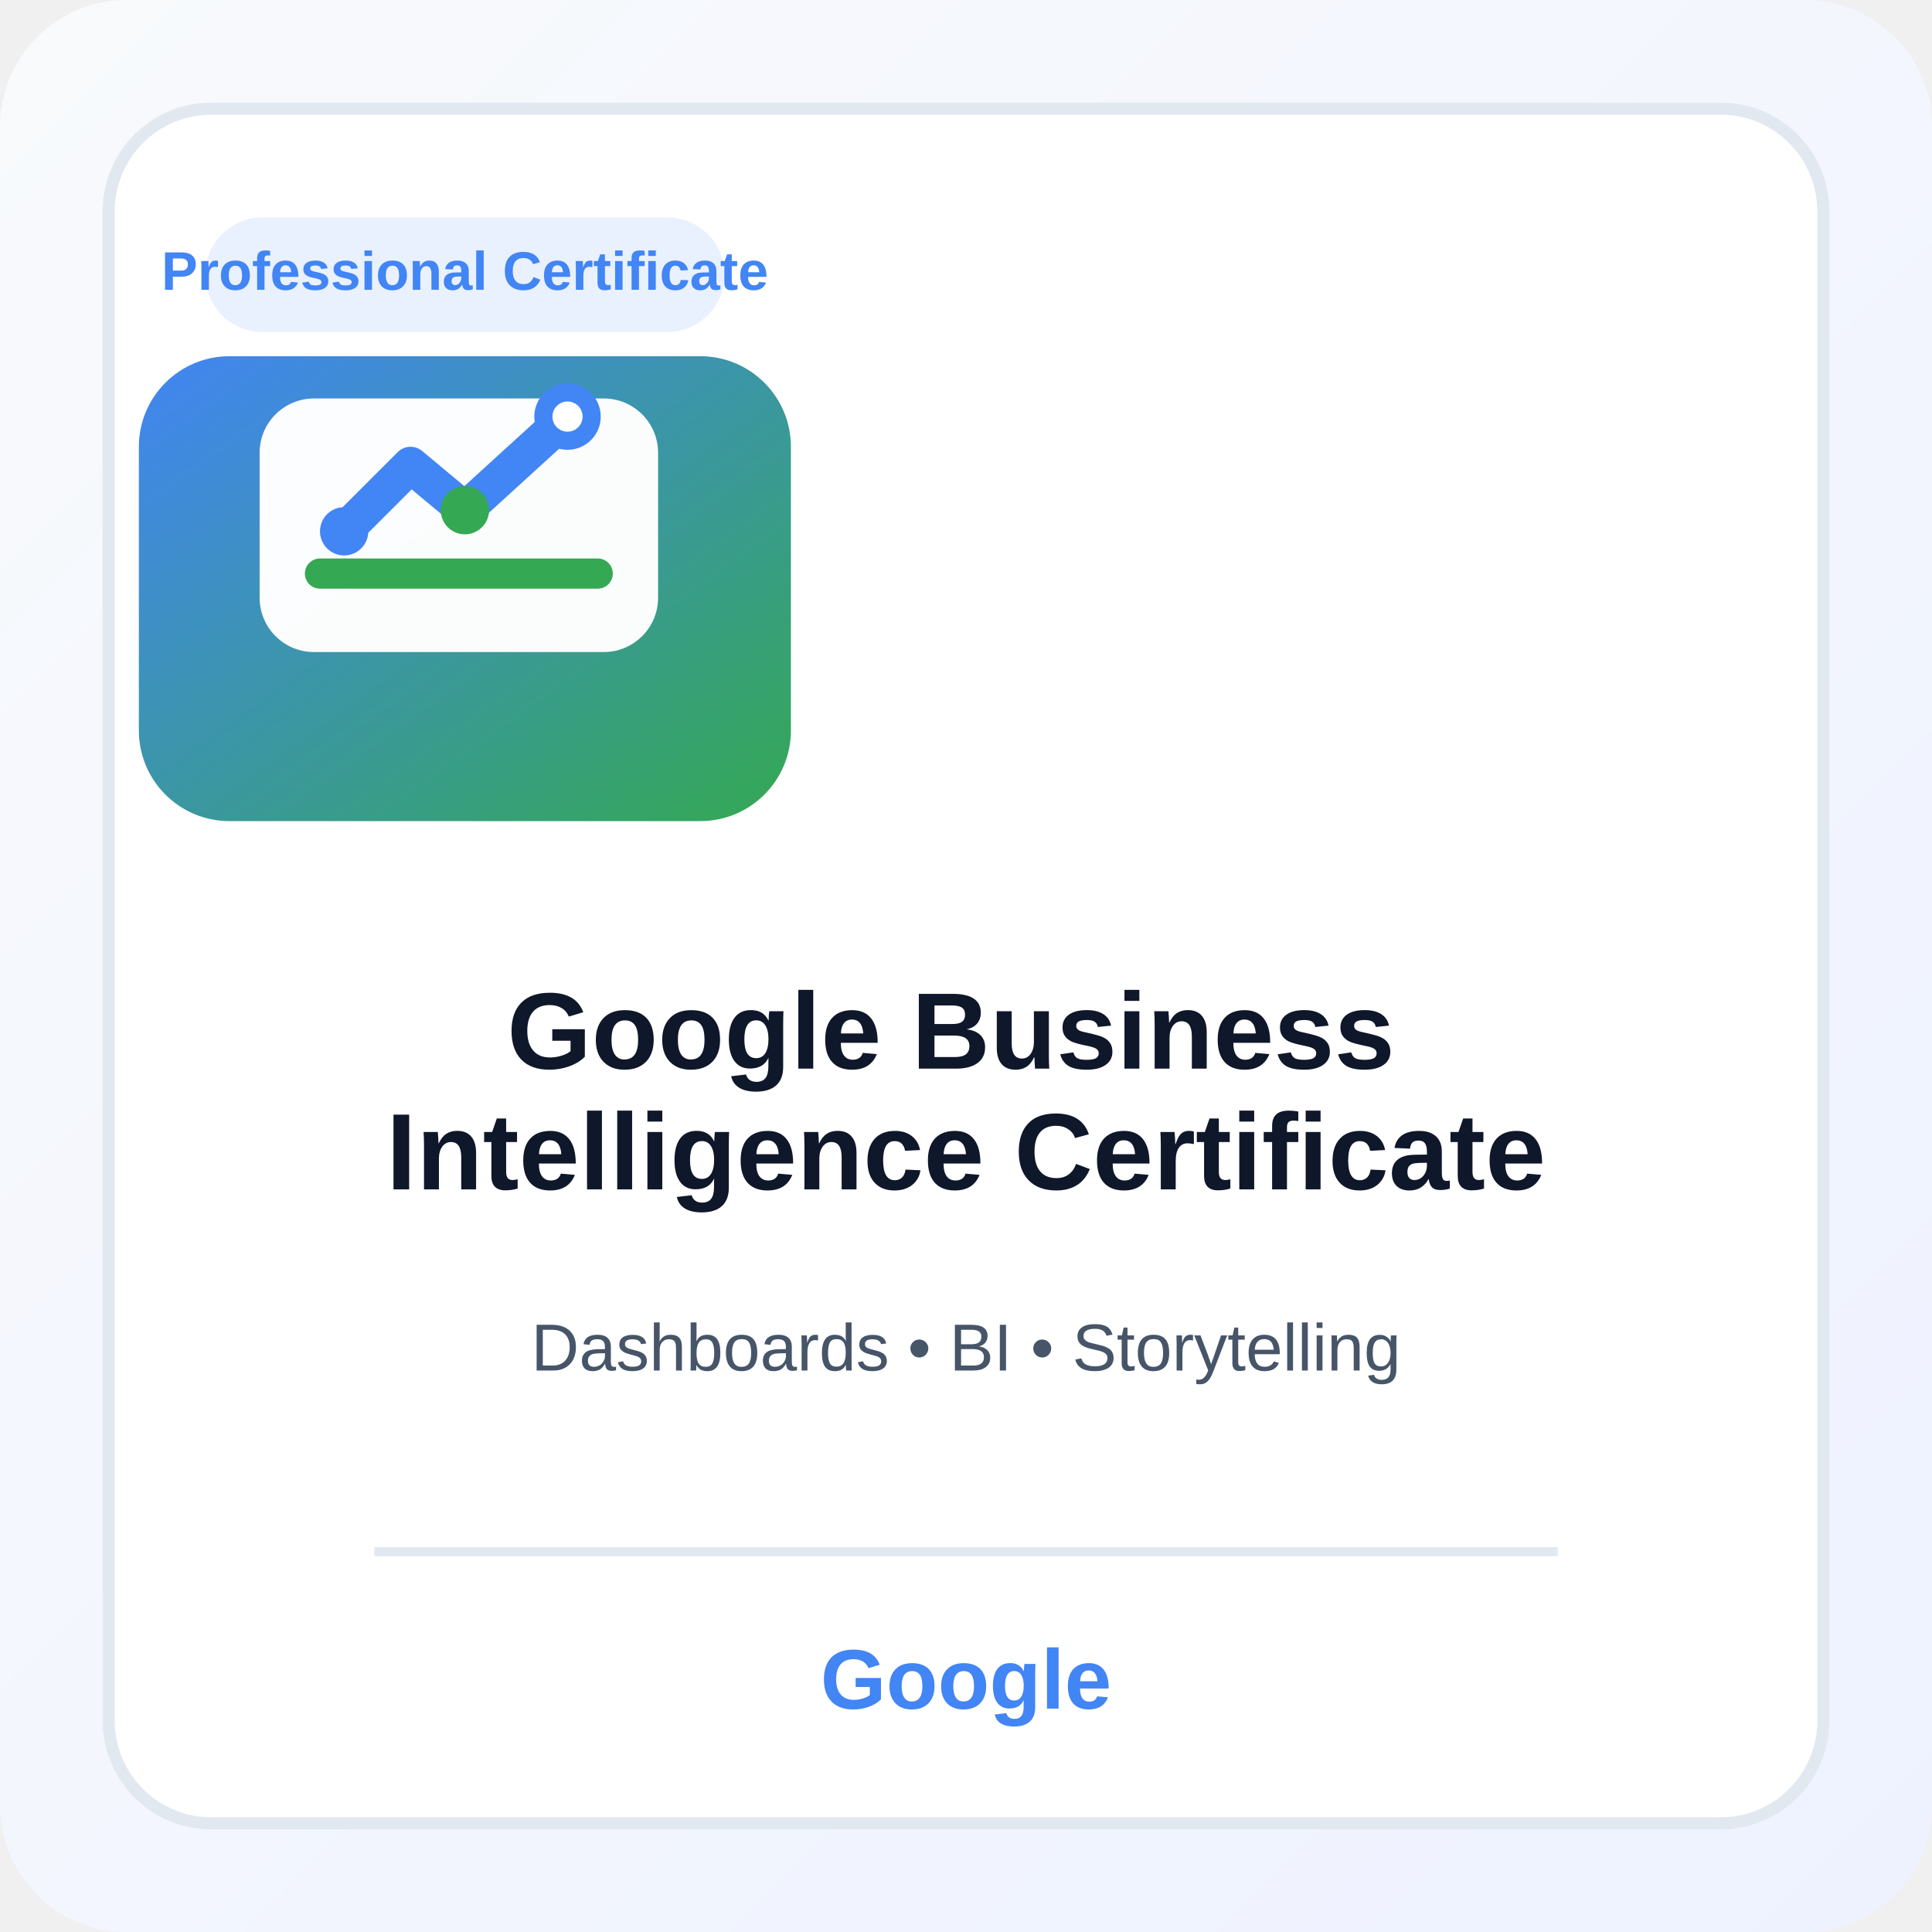
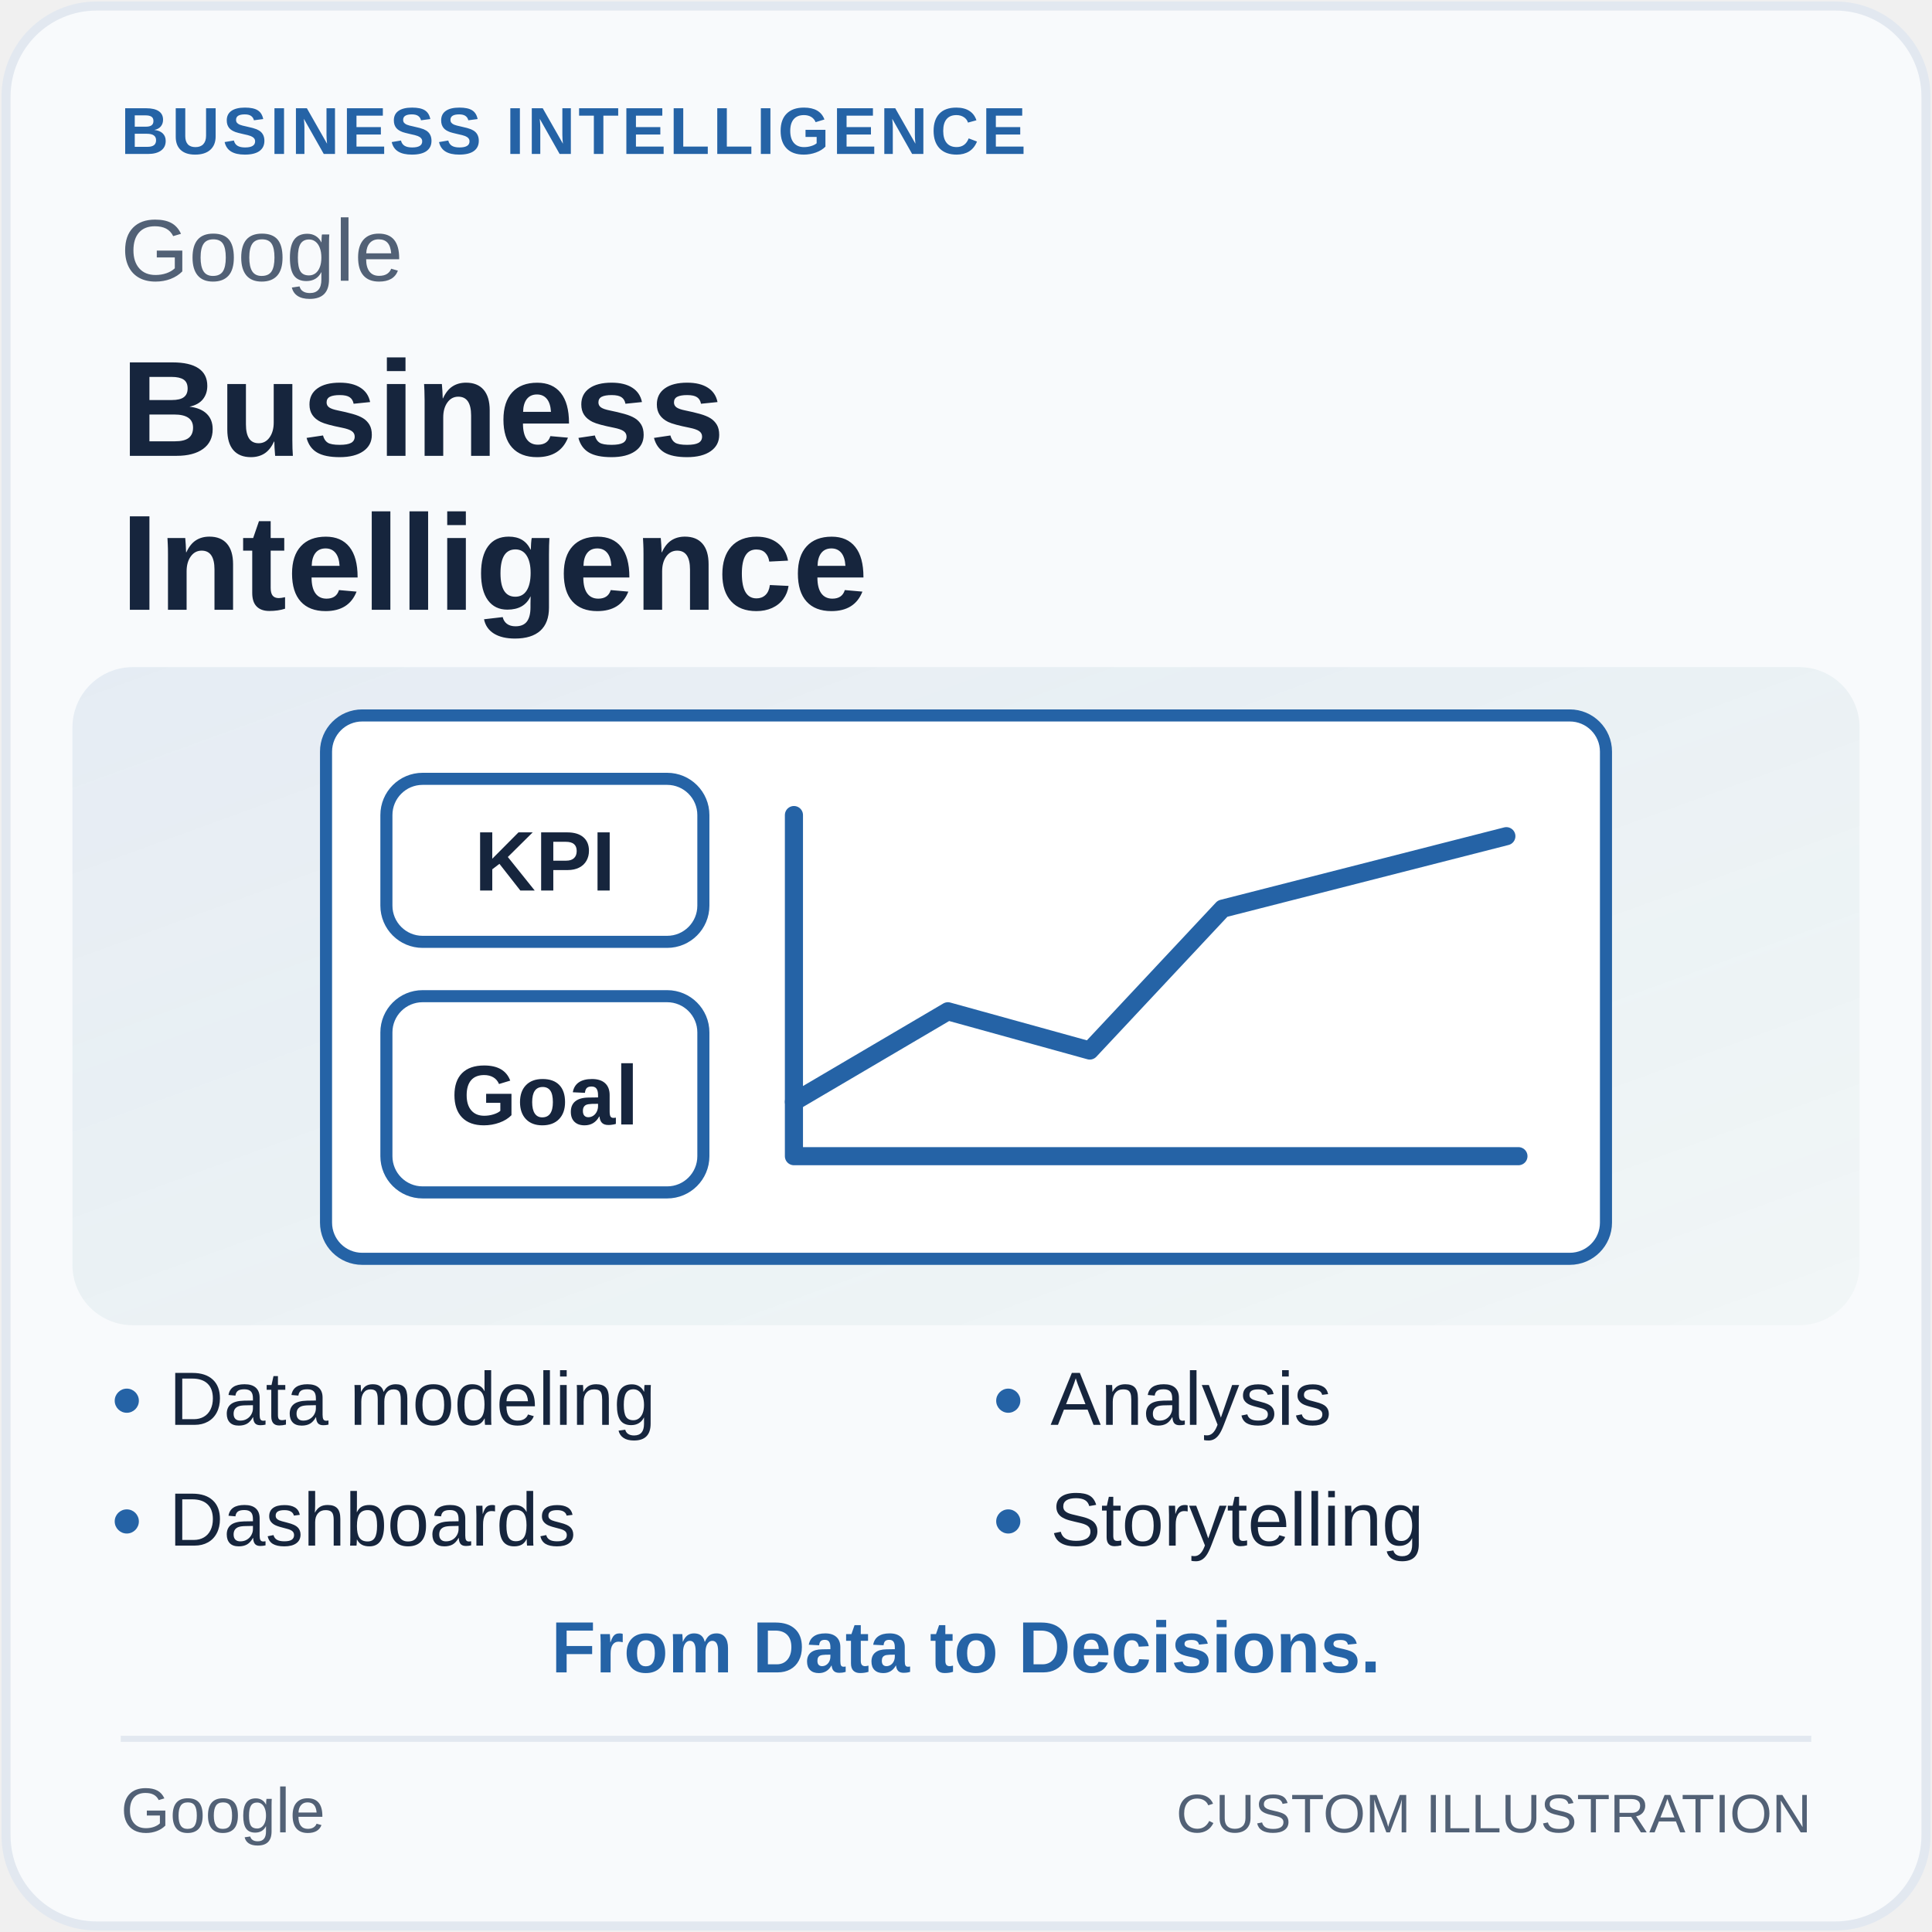
- <svg xmlns="http://www.w3.org/2000/svg" viewBox="0 0 640 640" role="img" aria-labelledby="title desc">
+ <svg xmlns="http://www.w3.org/2000/svg" viewBox="0 0 640 640" width="640" height="640" role="img" aria-labelledby="title desc">
  <defs>
-     <linearGradient id="bg" x1="0" y1="0" x2="1" y2="1">
-       <stop offset="0%" stop-color="#4285F4" />
-       <stop offset="100%" stop-color="#34A853" />
-     </linearGradient>
-     <linearGradient id="panel" x1="0" y1="0" x2="1" y2="1">
-       <stop offset="0%" stop-color="#F8FAFC" />
-       <stop offset="100%" stop-color="#EEF2FF" />
+     <linearGradient id="wash" x1="0" y1="0" x2="1" y2="1">
+       <stop stop-color="#2563A6" stop-opacity=".09" />
+       <stop offset="1" stop-color="#187759" stop-opacity=".03" />
    </linearGradient>
  </defs>
-   <rect width="640" height="640" rx="42" fill="url(#panel)" />
-   <rect x="36" y="36" width="568" height="568" rx="34" fill="white" stroke="#E2E8F0" stroke-width="4" />
-   <rect x="68" y="72" width="172" height="38" rx="19" fill="#4285F4" opacity="0.12" />
-   <text x="154" y="96" text-anchor="middle" font-family="Arial, Helvetica, sans-serif" font-size="18" font-weight="700" fill="#4285F4">Professional Certificate</text>
-   <g transform="translate(0 0)">
-     <rect x="46" y="118" width="216" height="154" rx="30" fill="url(#bg)" />
-     <rect x="86" y="132" width="132" height="84" rx="18" fill="white" opacity="0.98" />
-     <path d="M106 190h92" stroke="#34A853" stroke-width="10" stroke-linecap="round" />
-     <path d="M114 176l22-22 18 15 34-31" fill="none" stroke="#4285F4" stroke-width="12" stroke-linecap="round" stroke-linejoin="round" />
-     <circle cx="114" cy="176" r="8" fill="#4285F4" />
-     <circle cx="154" cy="169" r="8" fill="#34A853" />
-     <circle cx="188" cy="138" r="8" fill="white" stroke="#4285F4" stroke-width="6" />
+   <rect x="2" y="2" width="636" height="636" rx="30" fill="#F8FAFC" stroke="#E2E8F0" stroke-width="3" />
+   <rect x="24" y="221" width="592" height="218" rx="20" fill="url(#wash)" />
+   <g font-family="Arial, Helvetica, sans-serif">
+     <text x="40" y="51" font-size="22" font-weight="700" letter-spacing="1" fill="#2563A6">BUSINESS INTELLIGENCE</text>
+     <text x="40" y="93" font-size="29" fill="#526176">Google</text>
+     <g fill="#16253D" font-size="45" font-weight="700">
+       <text x="40" y="151">Business</text>
+       <text x="40" y="202">Intelligence</text>
+     </g>
+     <g color="#2563A6">
+       <rect x="108" y="237" width="424" height="180" rx="12" fill="white" stroke="currentColor" stroke-width="4" />
+       <rect x="128" y="258" width="105" height="54" rx="12" fill="white" stroke="currentColor" stroke-width="4" />
+       <text x="180.5" y="295.0" text-anchor="middle" font-size="28" font-weight="700" fill="#16253D" stroke="none">KPI</text>
+       <path d="M263 365L314 335L361 348L405 301L499 277" fill="none" stroke="currentColor" stroke-width="6" stroke-linecap="round" stroke-linejoin="round" />
+       <path d="M263 383H503M263 383V270" fill="none" stroke="currentColor" stroke-width="6" stroke-linecap="round" stroke-linejoin="round" />
+       <rect x="128" y="330" width="105" height="65" rx="12" fill="white" stroke="currentColor" stroke-width="4" />
+       <text x="180.5" y="372.5" text-anchor="middle" font-size="28" font-weight="700" fill="#16253D" stroke="none">Goal</text>
+     </g>
+     <circle cx="42" cy="464" r="4" fill="#2563A6" />
+     <text x="56" y="472" font-size="25" fill="#16253D">Data modeling</text>
+     <circle cx="334" cy="464" r="4" fill="#2563A6" />
+     <text x="348" y="472" font-size="25" fill="#16253D">Analysis</text>
+     <circle cx="42" cy="504" r="4" fill="#2563A6" />
+     <text x="56" y="512" font-size="25" fill="#16253D">Dashboards</text>
+     <circle cx="334" cy="504" r="4" fill="#2563A6" />
+     <text x="348" y="512" font-size="25" fill="#16253D">Storytelling</text>
+     <text x="320" y="554" text-anchor="middle" font-size="24" font-weight="700" fill="#2563A6">From Data to Decisions.</text>
+     <path d="M40 576H600" stroke="#E2E8F0" stroke-width="2" />
+     <text x="40" y="607" font-size="21" fill="#526176">Google</text>
+     <text x="600" y="607" text-anchor="end" font-size="18" fill="#526176">CUSTOM ILLUSTRATION</text>
  </g>
-   <text x="320" y="354" text-anchor="middle" font-family="Arial, Helvetica, sans-serif" font-size="36" font-weight="700" fill="#0F172A">
-     <tspan x="320" dy="0">Google Business</tspan>
-     <tspan x="320" dy="40">Intelligence Certificate</tspan>
-   </text>
-   <text x="320" y="454" text-anchor="middle" font-family="Arial, Helvetica, sans-serif" font-size="22" font-weight="400" fill="#475569">Dashboards • BI • Storytelling</text>
-   <line x1="124" y1="514" x2="516" y2="514" stroke="#E2E8F0" stroke-width="3" />
-   <text x="320" y="566" text-anchor="middle" font-family="Arial, Helvetica, sans-serif" font-size="28" font-weight="700" fill="#4285F4">Google</text>
</svg>
